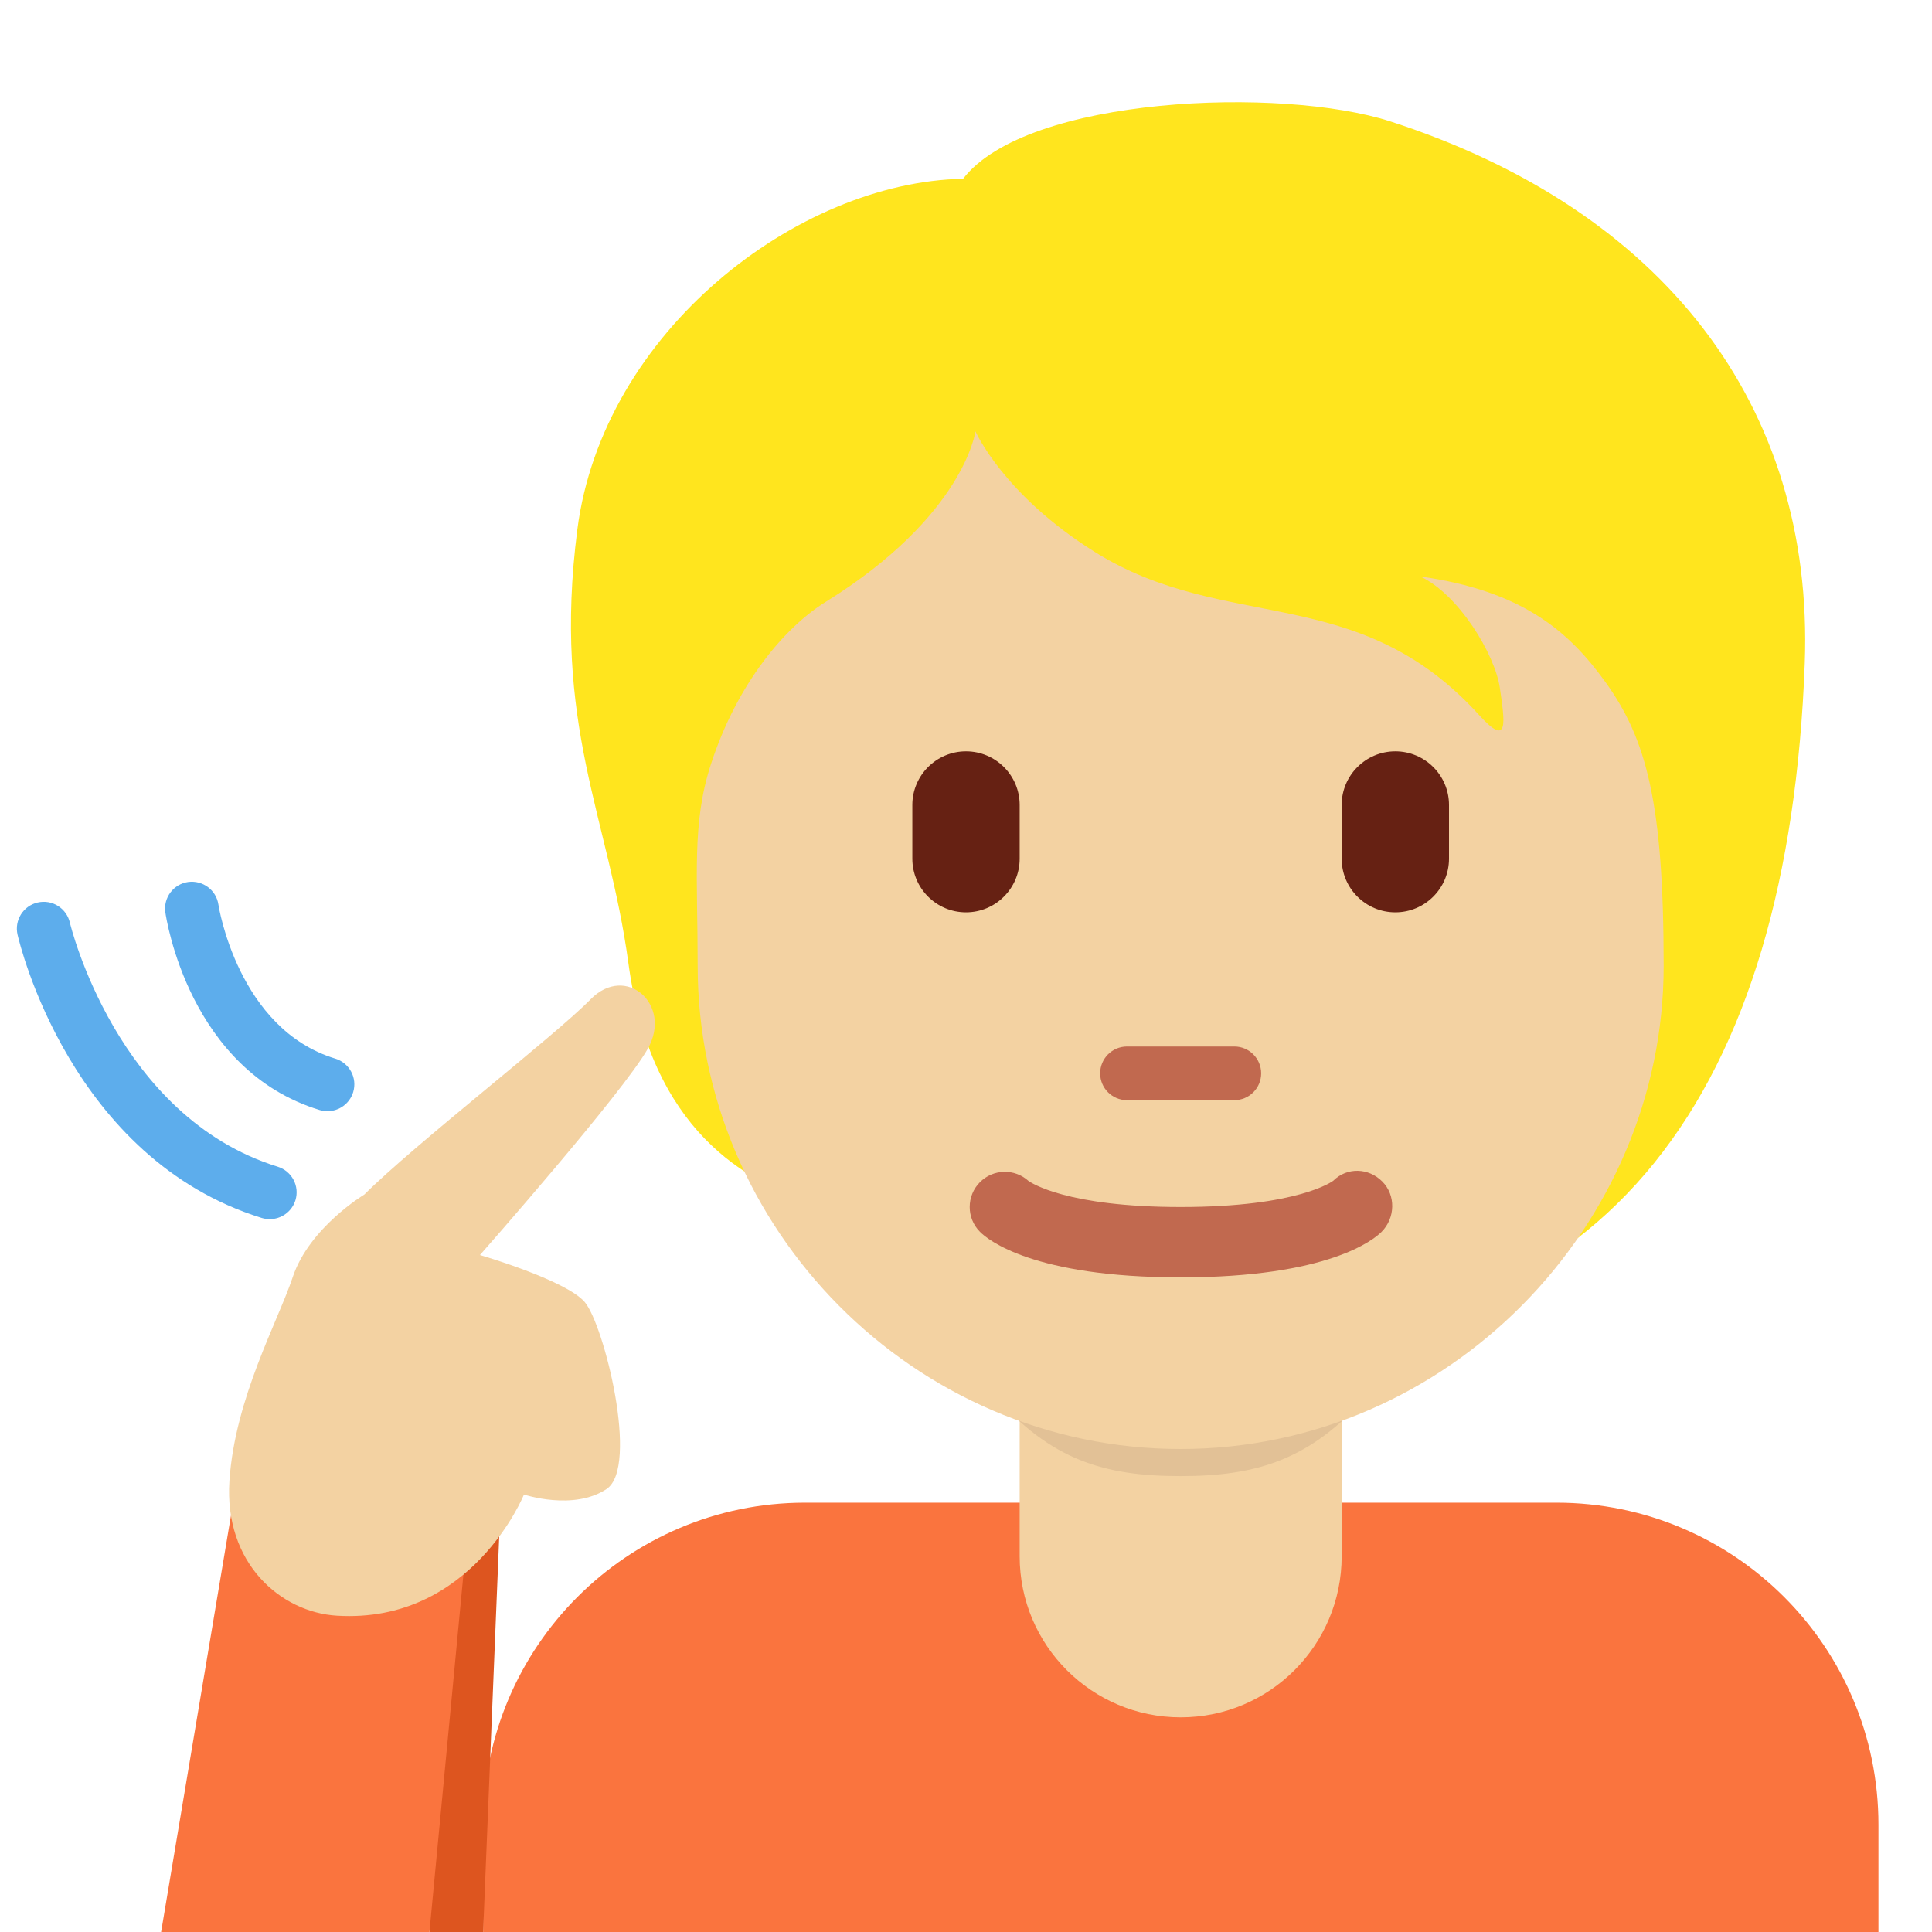
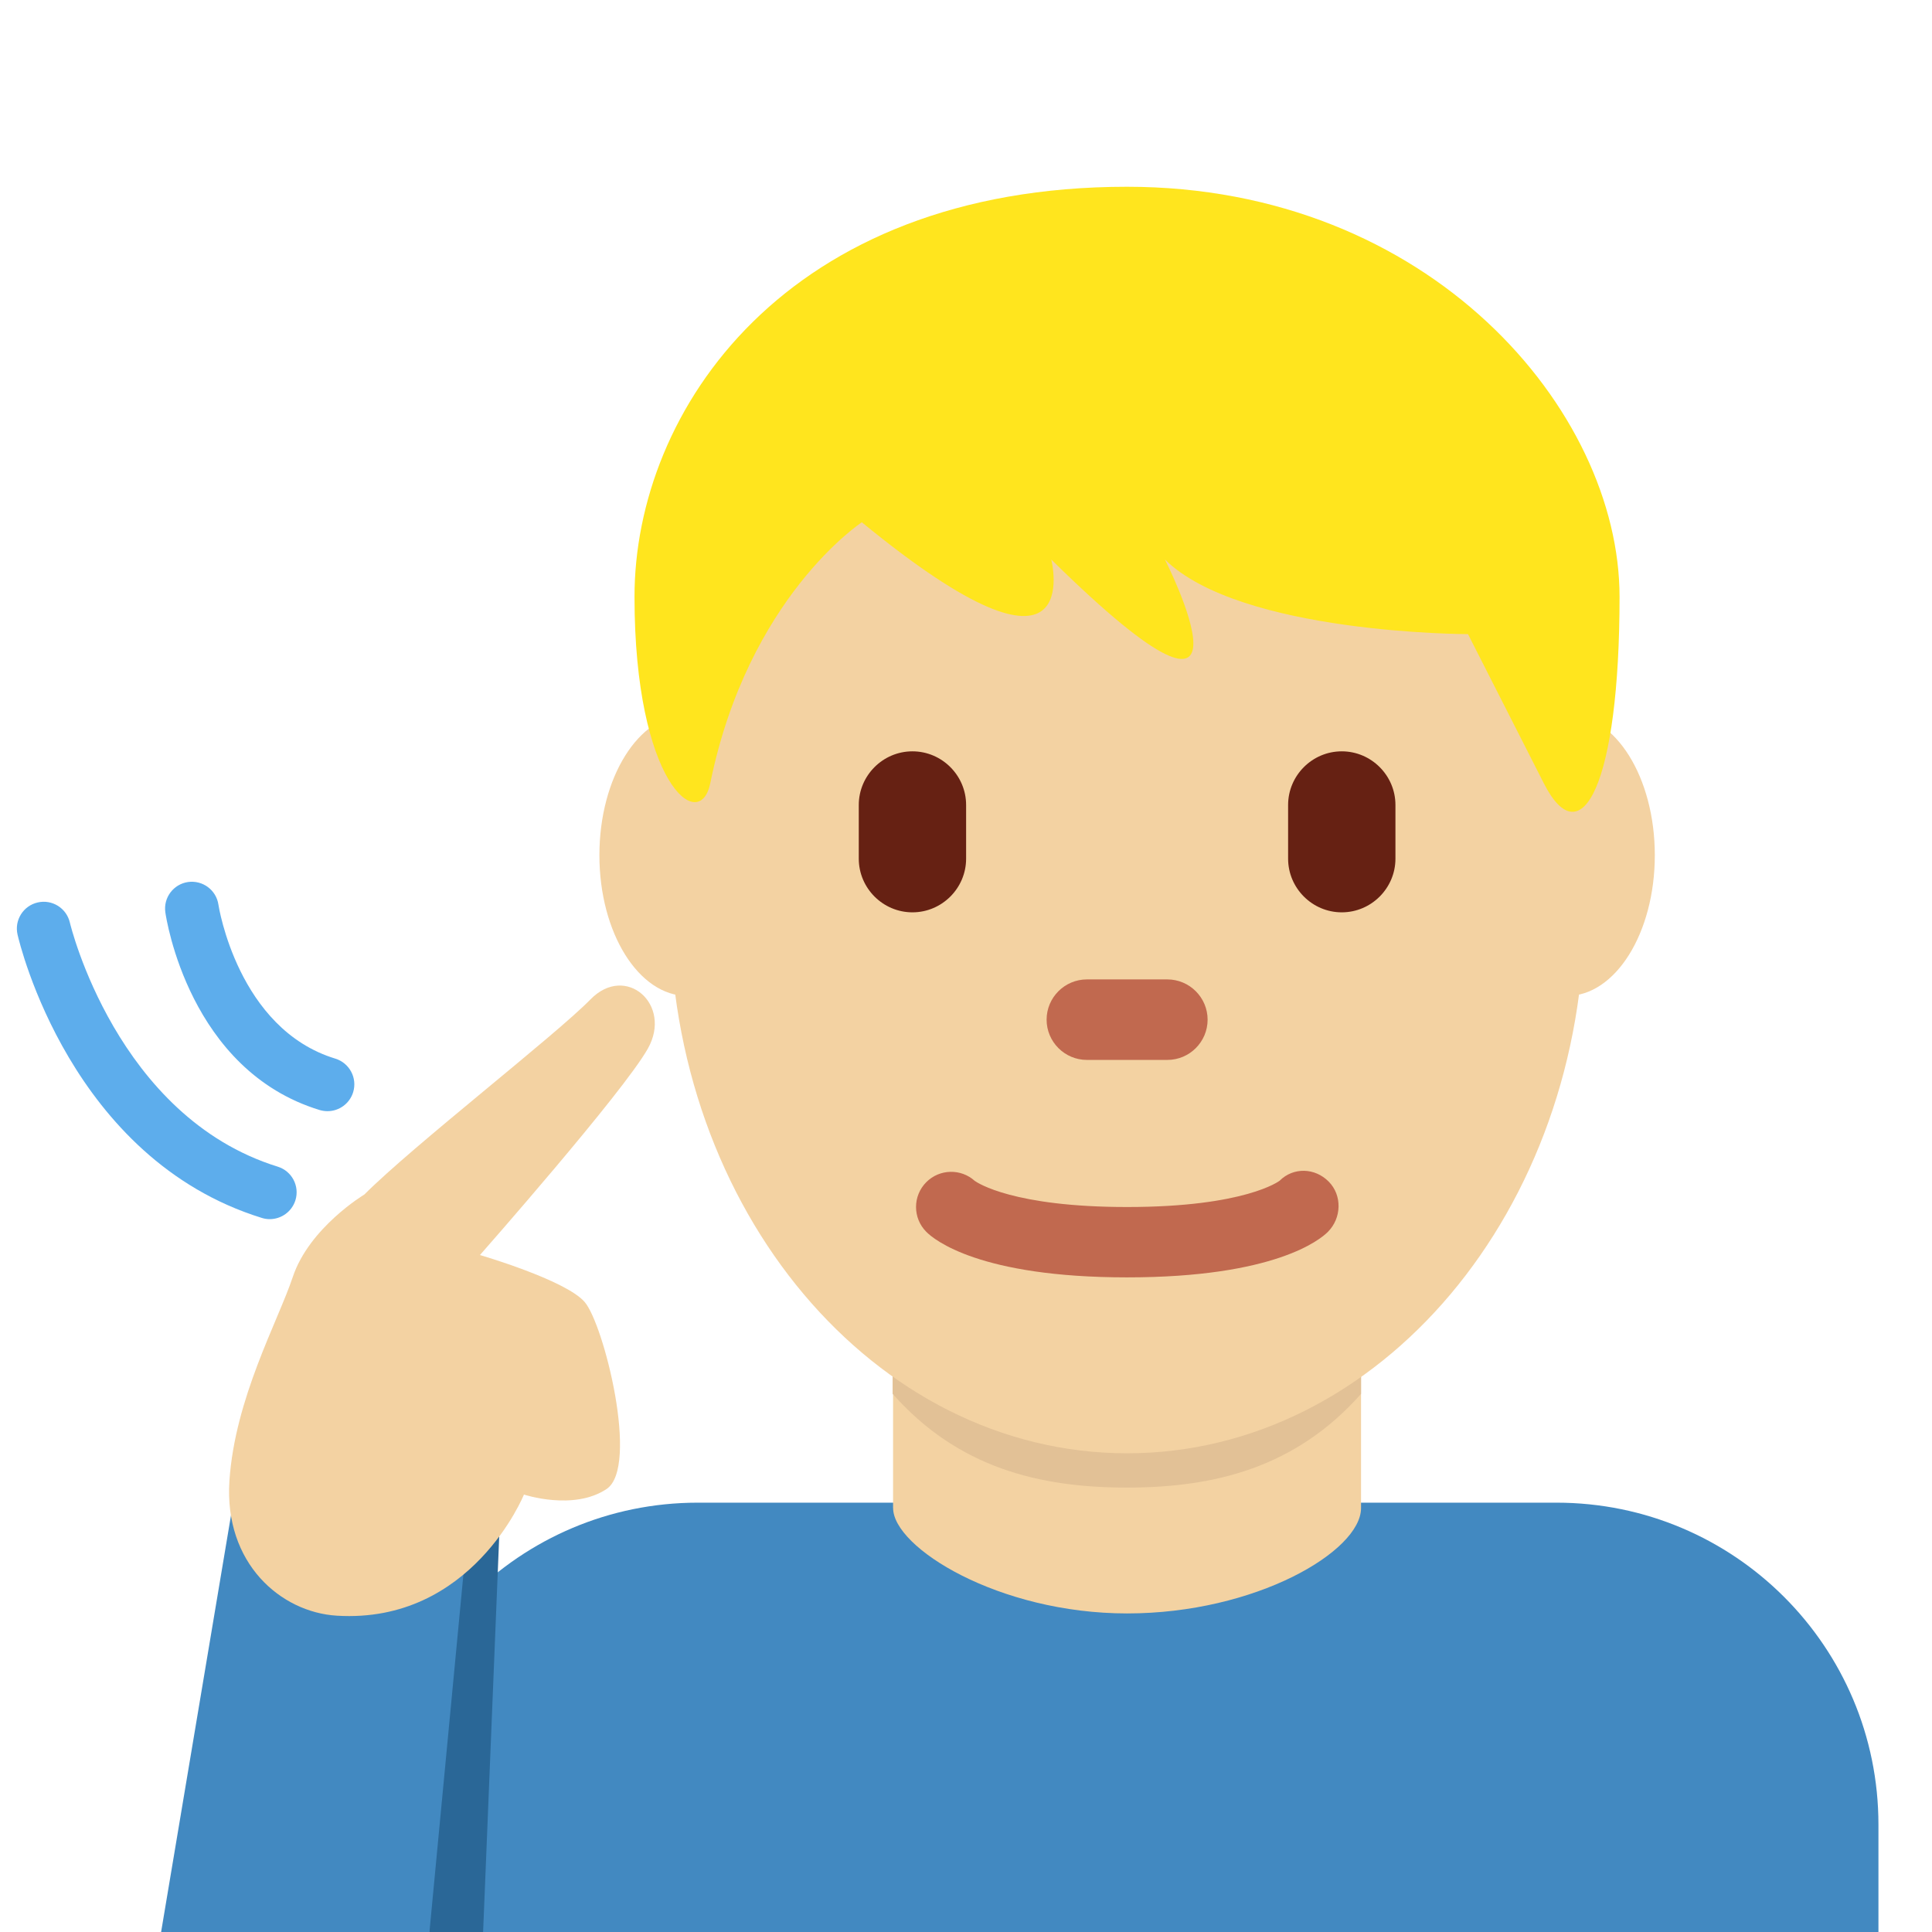
<svg xmlns="http://www.w3.org/2000/svg" viewBox="0 0 36 36">
-   <path fill="#FA743E" d="M35.002 36v-2c0-3.314-2.686-6-6-6h-14c-3.313 0-6 2.686-6 6v2h26z" />
-   <path fill="#FFE51E" d="M25.906 2.262c-2.02-.653-6.772-.475-7.96 1.069-3.089.059-6.713 2.851-7.188 6.535-.47 3.645.578 5.338.951 8.079.422 3.106 2.168 4.099 3.564 4.515C17.281 25.114 19.416 25 23 25c7 0 10.334-4.684 10.629-12.639.178-4.812-2.645-8.456-7.723-10.099z" />
-   <path fill="#F3D2A2" d="M19 23v6c0 1.657 1.343 3 3 3s3-1.343 3-3v-6h-6z" />
-   <path fill="#E2C196" d="M18.519 25.995c1.058 1.207 2.049 1.51 3.477 1.51 1.426 0 2.426-.304 3.485-1.51V22.48H18.52v3.515z" />
-   <path fill="#F3D2A2" d="M29.909 12.701c-.677-.938-1.545-1.693-3.446-1.96.713.327 1.396 1.455 1.485 2.079.089.624.178 1.129-.386.505-2.261-2.499-4.723-1.515-7.163-3.041-1.704-1.066-2.223-2.246-2.223-2.246s-.208 1.574-2.792 3.178c-.749.465-1.643 1.5-2.139 3.03C12.889 15.345 13 16.325 13 18c0 4.889 4.029 9 9 9s9-4.147 9-9c0-3.041-.319-4.229-1.091-5.299z" />
-   <path fill="#C1694F" d="M22.002 23.802c-2.754 0-3.6-.705-3.741-.848-.256-.256-.256-.671 0-.927.248-.248.646-.255.902-.023.052.037.721.487 2.839.487 2.2 0 2.836-.485 2.842-.49.256-.255.657-.243.913.015.256.256.242.683-.014.938-.141.143-.987.848-3.741.848" />
-   <path fill="#662113" d="M18 17c-.552 0-1-.448-1-1v-1c0-.552.448-1 1-1s1 .448 1 1v1c0 .552-.448 1-1 1zm8 0c-.552 0-1-.448-1-1v-1c0-.552.448-1 1-1s1 .448 1 1v1c0 .552-.448 1-1 1z" />
-   <path fill="#C1694F" d="M23 20.5h-2c-.276 0-.5-.224-.5-.5s.224-.5.5-.5h2c.276 0 .5.224.5.5s-.224.5-.5.5z" />
-   <path fill="#DD551F" d="M8.002 28.558V36h1l.303-7.442z" />
-   <path fill="#FA743E" d="M4.335 28.053L3.002 36h5l.721-7.588z" />
+   <path fill="#4289C1" d="M35.002 36v-2c0-3.314-2.686-6-6-6h-16c-3.313 0-6 2.686-6 6v2h28z" />
+   <path fill="#F3D2A2" d="M16.642 28.101c0 .736 1.965 1.963 4.36 1.963s4.359-1.157 4.359-1.963V24.29h-8.72v3.811z" />
+   <path fill="#E2C196" d="M16.634 25.973c1.216 1.374 2.724 1.746 4.364 1.746 1.639 0 3.146-.373 4.363-1.746v-3.491h-8.728v3.491z" />
+   <path fill="#F3D2A2" d="M14.447 15.936c0 1.448-.734 2.622-1.639 2.622s-1.639-1.174-1.639-2.622.734-2.623 1.639-2.623c.905-.001 1.639 1.174 1.639 2.623m16.388 0c0 1.448-.733 2.622-1.639 2.622-.905 0-1.639-1.174-1.639-2.622s.733-2.623 1.639-2.623c.906-.001 1.639 1.174 1.639 2.623" />
+   <path fill="#F3D2A2" d="M12.48 16.959c0-5.589 3.816-10.121 8.522-10.121 4.707 0 8.523 4.532 8.523 10.121S25.709 27.08 21.002 27.08c-4.706 0-8.522-4.531-8.522-10.121" />
+   <path fill="#C1694F" d="M21.002 23.802c-2.754 0-3.6-.705-3.741-.848-.256-.256-.256-.671 0-.927.248-.248.646-.255.902-.023.052.037.721.487 2.839.487 2.2 0 2.836-.485 2.842-.49.256-.255.657-.243.913.015.256.256.242.683-.014.938-.141.143-.987.848-3.741.848" />
+   <path fill="#FFE51E" d="M21 3.48c5.648 0 9.178 4.168 9.178 7.641s-.706 4.863-1.412 3.473l-1.412-2.778s-4.235 0-5.647-1.39c0 0 2.118 4.168-2.118 0 0 0 .706 2.779-3.53-.694 0 0-2.118 1.389-2.824 4.862-.196.964-1.412 0-1.412-3.473C11.822 7.648 14.646 3.48 21 3.48" />
+   <path fill="#662113" d="M17.002 17c-.55 0-1-.45-1-1v-1c0-.55.45-1 1-1s1 .45 1 1v1c0 .55-.45 1-1 1m8 0c-.55 0-1-.45-1-1v-1c0-.55.45-1 1-1s1 .45 1 1v1c0 .55-.45 1-1 1" />
+   <path fill="#C1694F" d="M21.752 19.75h-1.5c-.413 0-.75-.337-.75-.75s.337-.75.75-.75h1.5c.413 0 .75.337.75.75s-.336.75-.75.75" />
+   <path fill="#2A6797" d="M8.002 28.558V36h1l.303-7.442z" />
+   <path fill="#4289C1" d="M4.335 28.053L3.002 36h5l.721-7.588z" />
  <path fill="#F3D2A2" d="M6.789 22.258c.923-.923 3.558-2.964 4.215-3.637.658-.672 1.53.097 1.068.918-.462.821-3.129 3.847-3.129 3.847s1.59.462 1.949.872 1.026 3.078.41 3.488-1.539.103-1.539.103-.973 2.411-3.487 2.257c-1.044-.064-2.103-.975-2.001-2.514.103-1.539.904-2.969 1.18-3.796.308-.923 1.334-1.538 1.334-1.538z" />
-   <path d="M6.103 20.705c-.048 0-.097-.007-.146-.021-2.429-.74-2.859-3.564-2.876-3.684-.039-.273.15-.525.423-.565.272-.038.526.149.566.422.003.023.362 2.316 2.178 2.869.264.081.413.36.333.624-.066.216-.264.355-.478.355zm-1.077 2.012c-.049 0-.099-.007-.148-.022C1.321 21.593.366 17.586.327 17.416c-.062-.269.106-.537.375-.599.271-.062.537.106.6.375.008.036.872 3.618 3.873 4.548.264.082.411.361.33.625-.067.214-.265.352-.479.352z" fill="#5DADEC" />
+   <path d="M6.103 20.705c-.048 0-.097-.007-.146-.021-2.429-.74-2.859-3.564-2.876-3.684-.039-.273.15-.525.423-.565.272-.038.526.149.566.422.003.023.362 2.316 2.178 2.869.264.081.413.36.333.624-.066.216-.264.355-.478.355zm-1.077 2.012c-.049 0-.099-.007-.148-.023C1.321 21.593.366 17.585.327 17.415c-.062-.269.106-.537.375-.599.271-.062.537.106.6.375.008.036.872 3.618 3.873 4.548.264.082.411.361.33.625-.067.215-.265.353-.479.353z" fill="#5DADEC" />
</svg>
